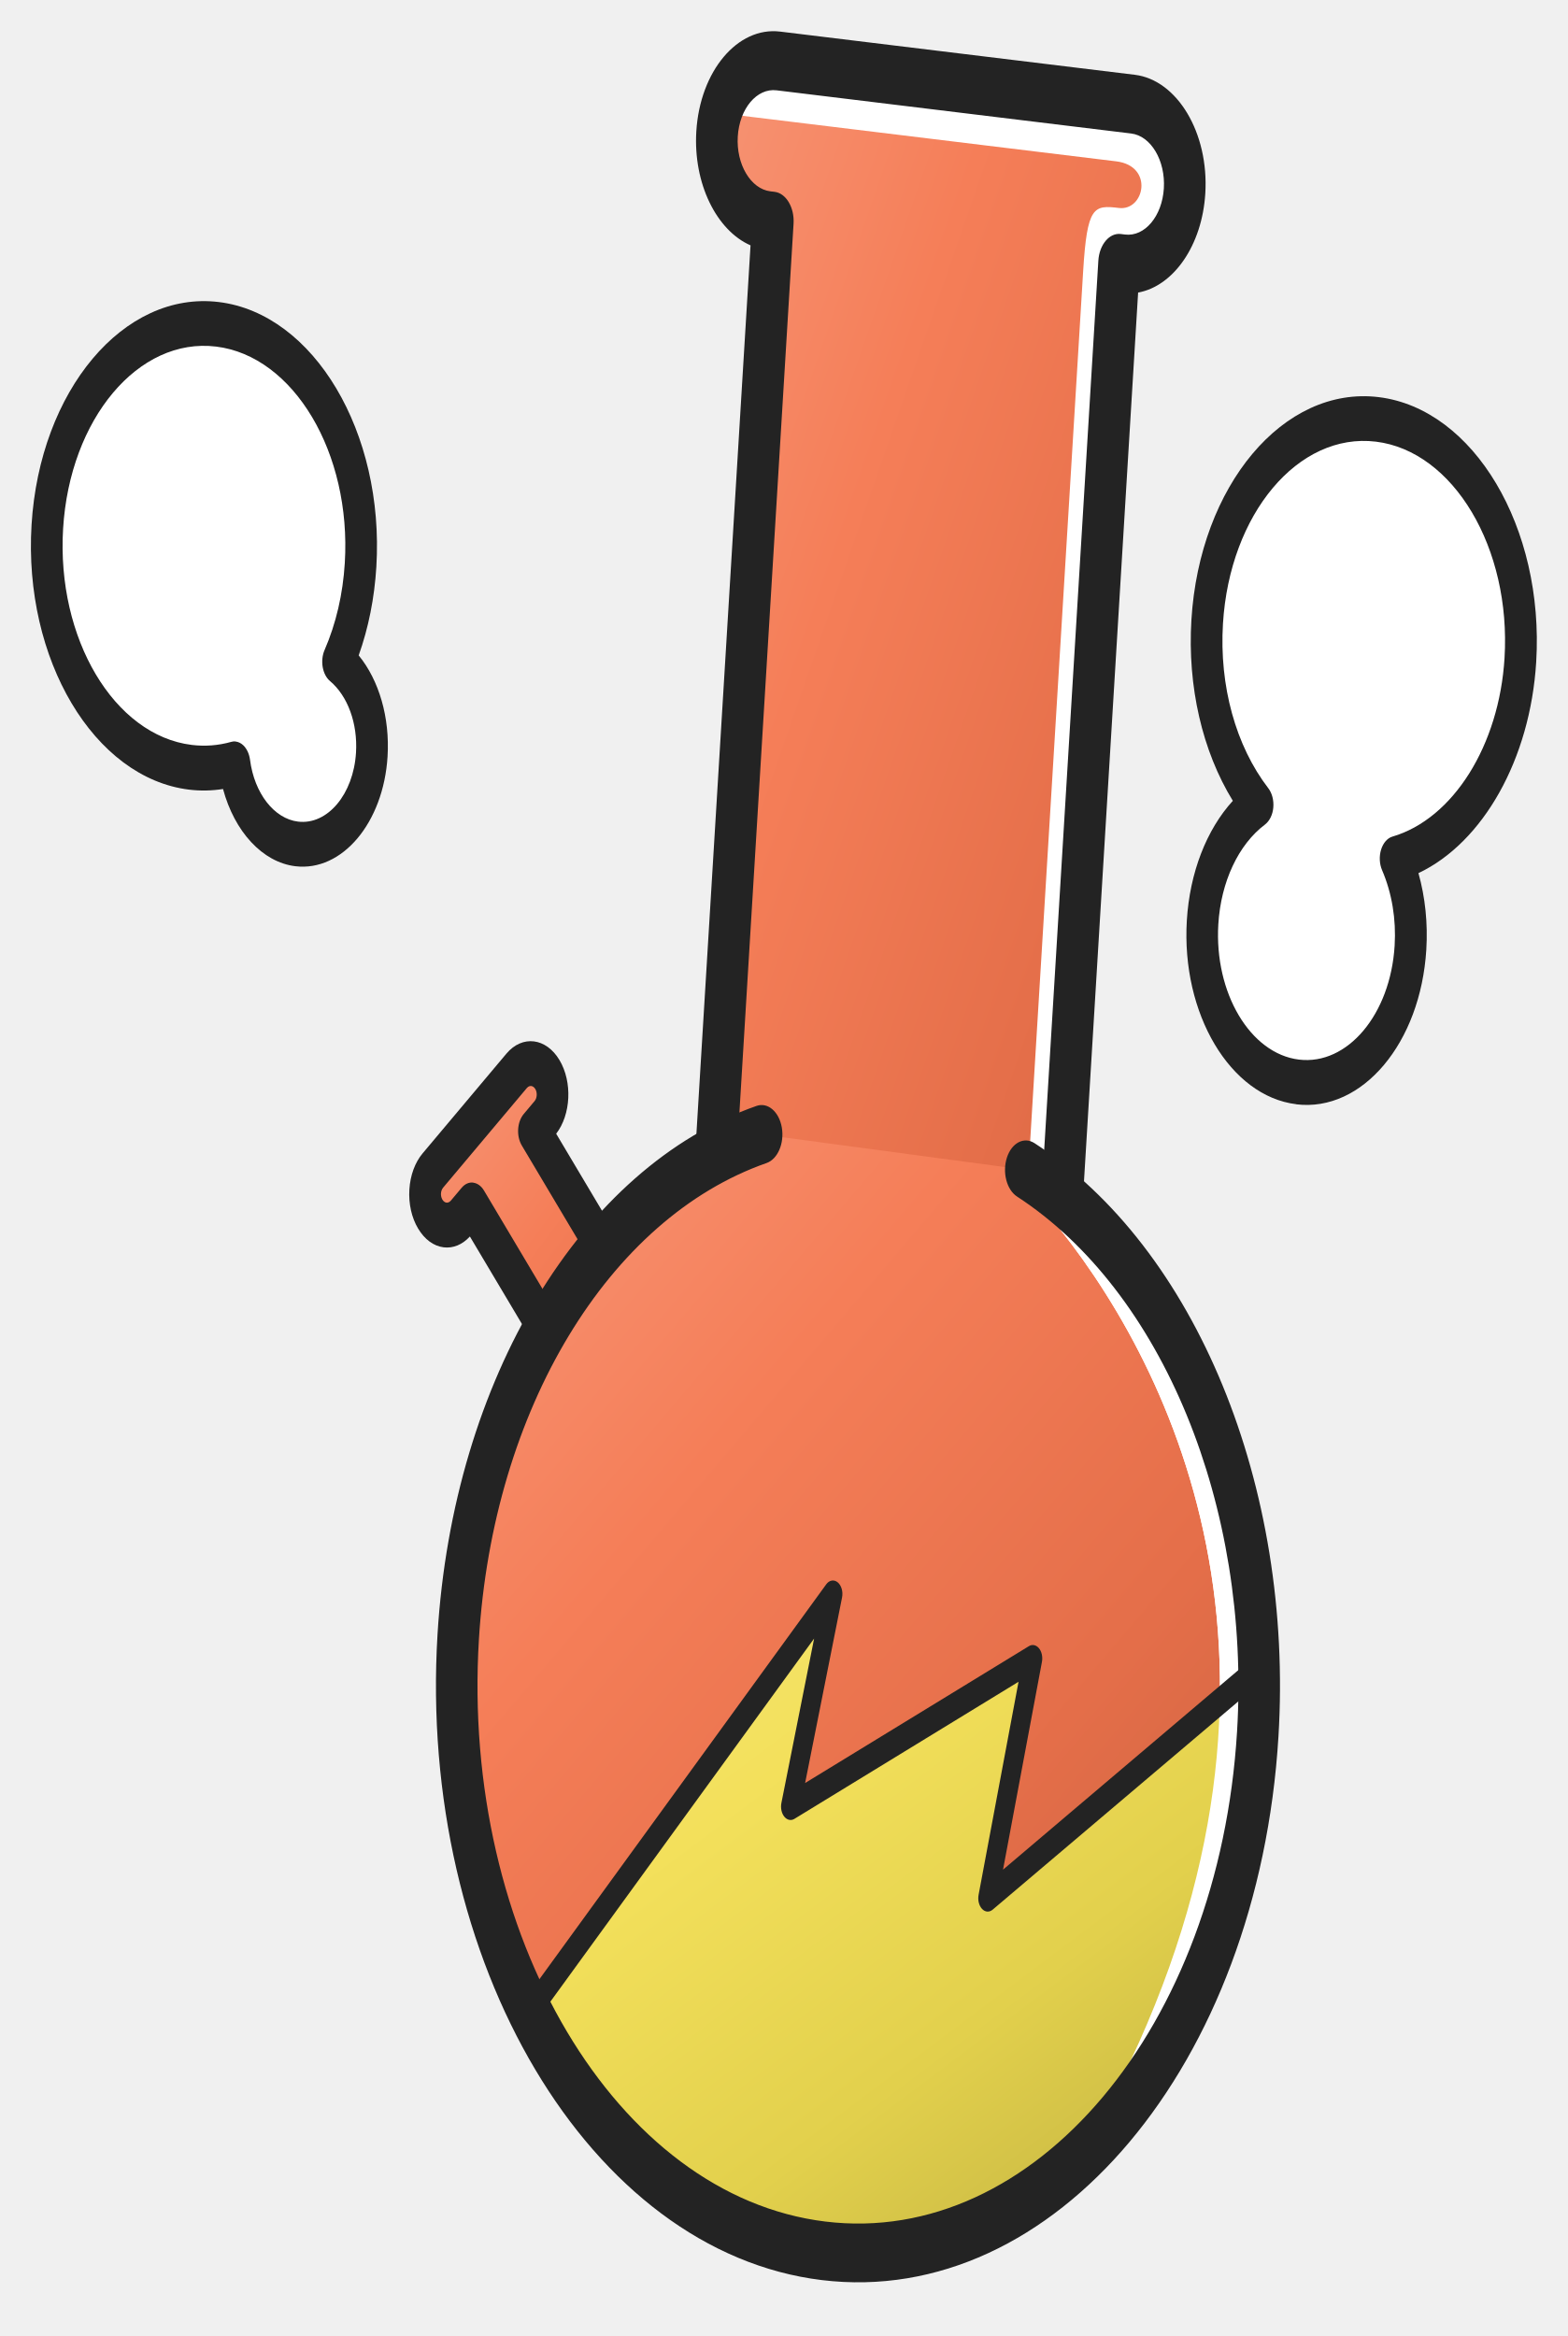
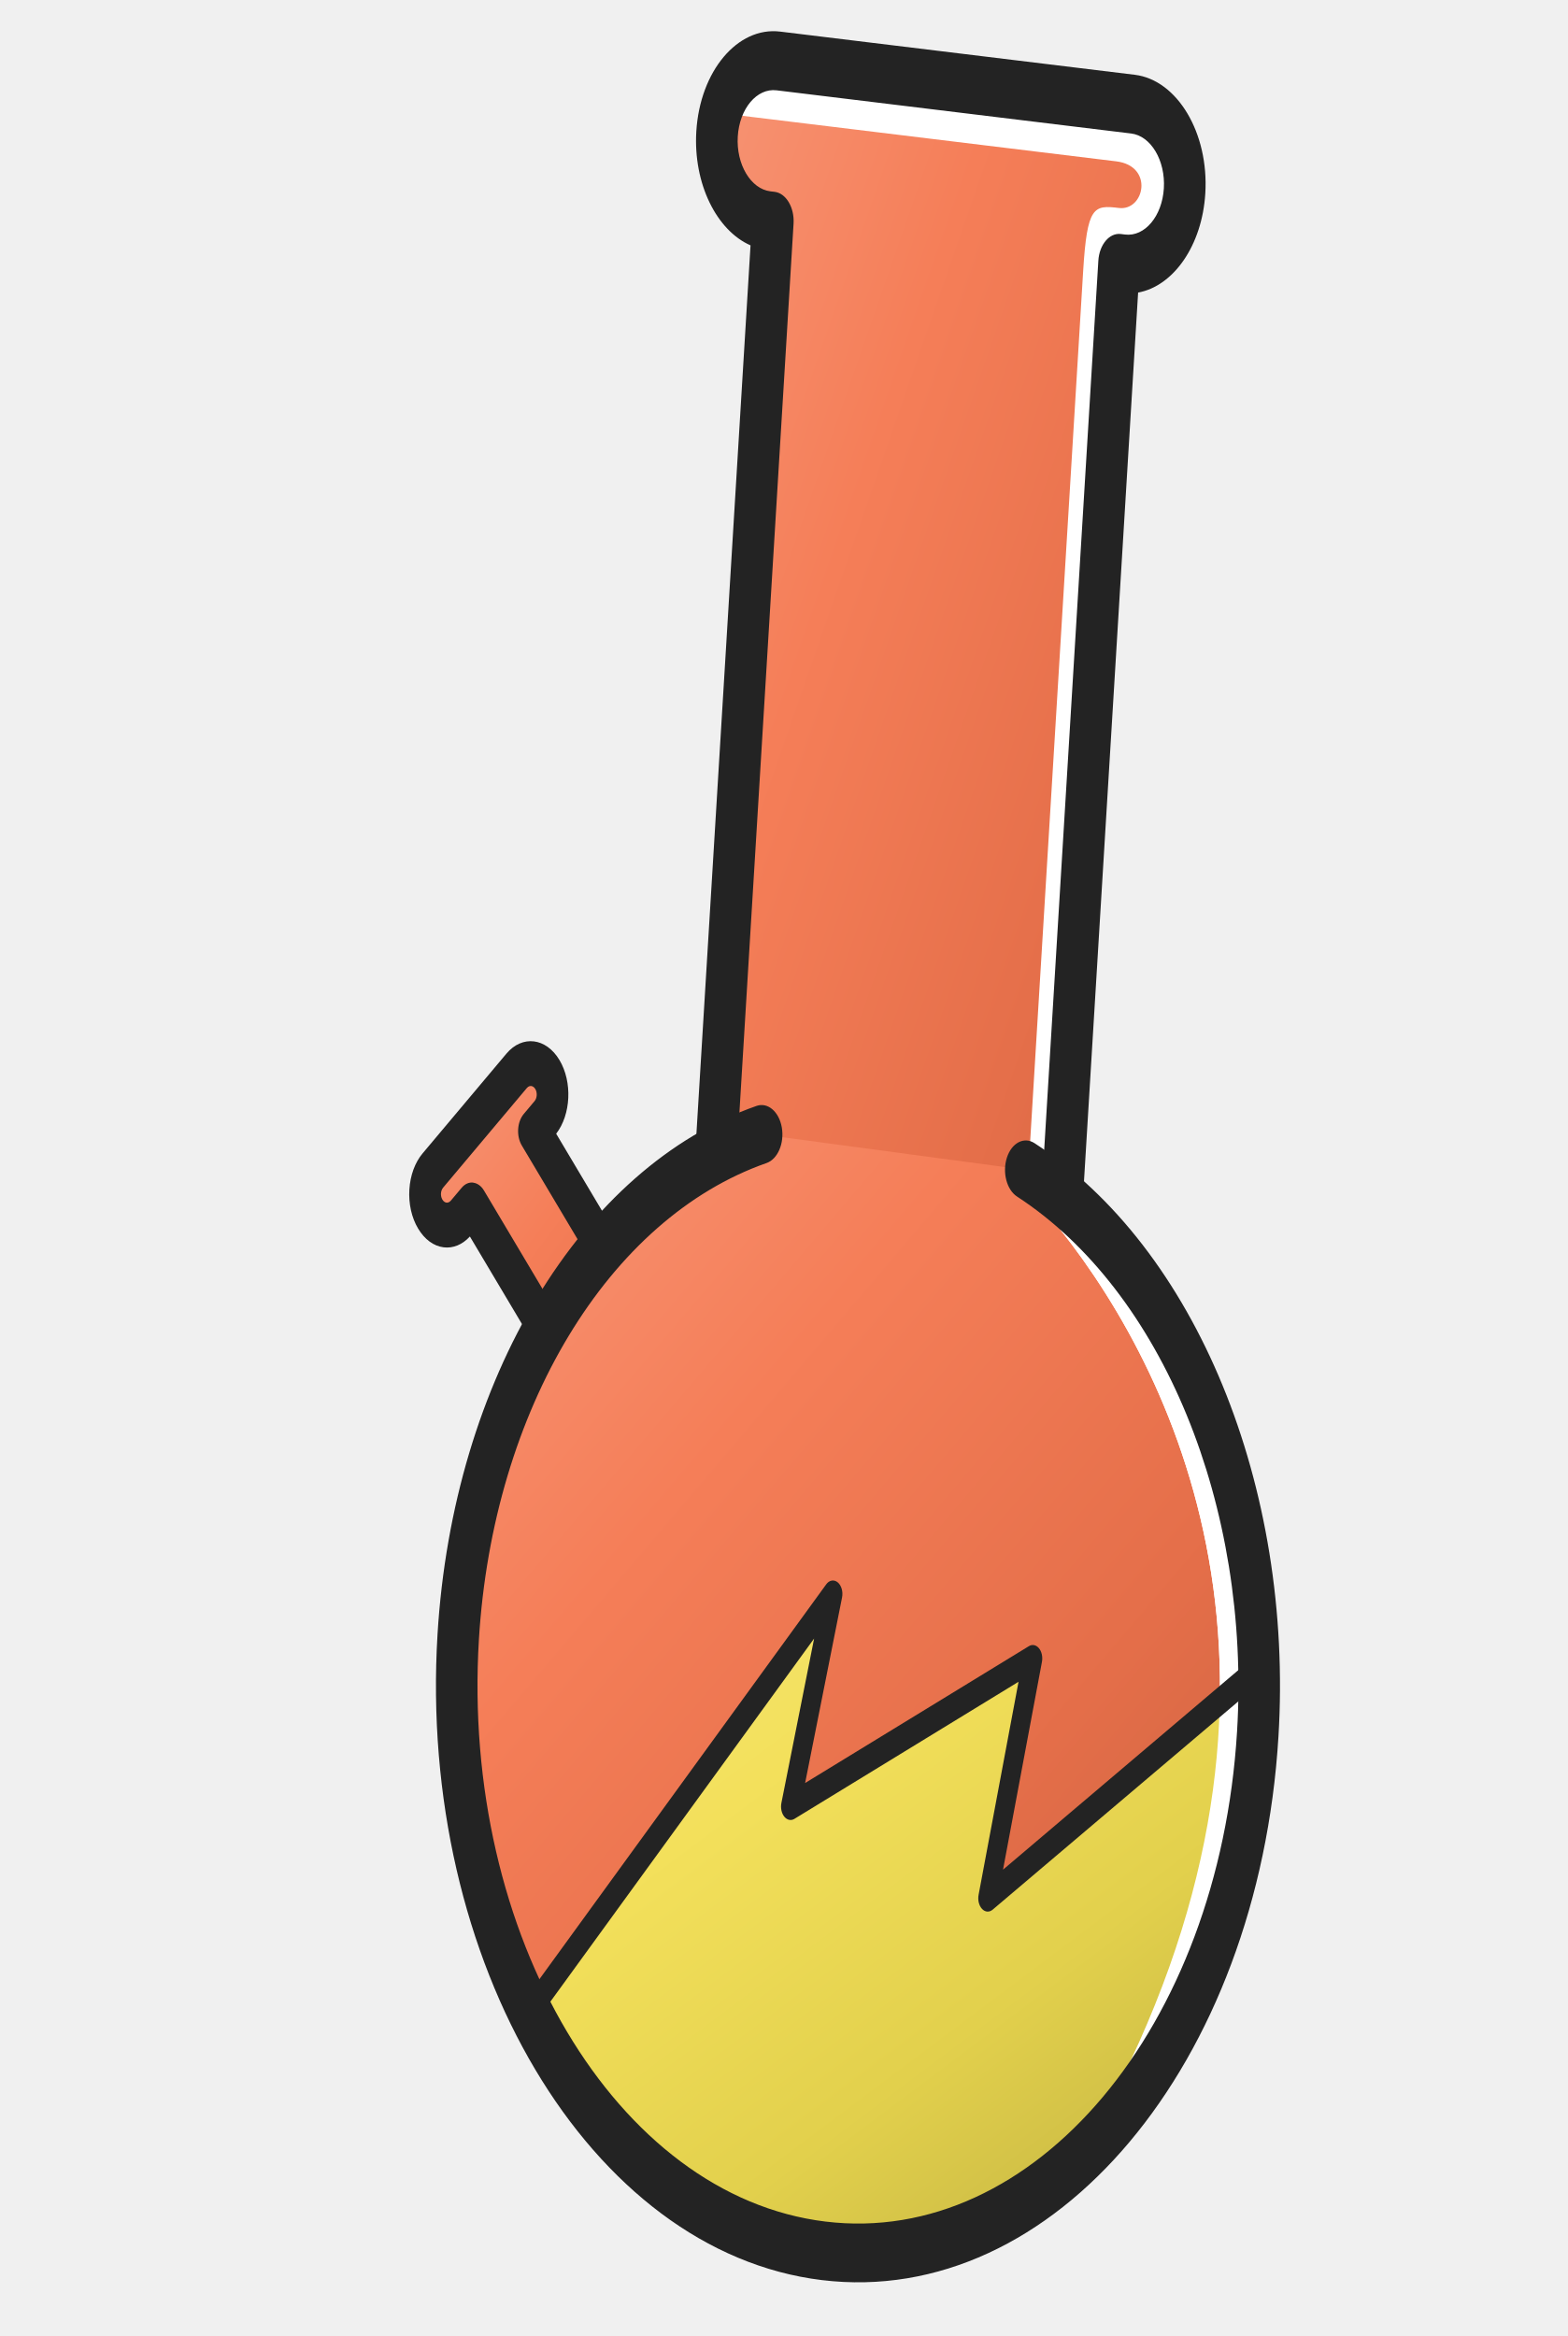
- <svg xmlns="http://www.w3.org/2000/svg" width="210" height="313" viewBox="-48 -294 210 313" data-detail="1">
+ <svg xmlns="http://www.w3.org/2000/svg" width="157.50" height="234.75" viewBox="-48 -294 210 313" data-detail="1">
  <defs>
    <linearGradient id="light-19363987" x1="0%" y1="0%" x2="85%" y2="100%">
      <stop offset="0%" stop-color="#f79677" />
      <stop offset="32%" stop-color="#f57e58" />
      <stop offset="68%" stop-color="#e46e49" />
      <stop offset="100%" stop-color="#c6603f" />
    </linearGradient>
    <linearGradient id="light-7a6aeee5" x1="0%" y1="0%" x2="85%" y2="100%">
      <stop offset="0%" stop-color="#f5e679" />
      <stop offset="32%" stop-color="#f3e05b" />
      <stop offset="68%" stop-color="#e2d04c" />
      <stop offset="100%" stop-color="#c4b442" />
    </linearGradient>
  </defs>
  <g>
    <g transform="translate(-45.96194 0) scale(0.7071068 1) translate(-409.0909 -892.3182) scale(1.136364)">
      <path d="M554.99 549.018C554.542 554.216 549.97 558.072 544.772 557.625L544.067 557.564L528.72 735.745L470.996 730.773L486.343 552.592L485.638 552.532C483.039 552.308 480.773 551.052 479.215 549.201C477.657 547.35 476.808 544.902 477.032 542.303C477.188 540.493 477.838 538.853 478.845 537.498C480.739 534.948 483.871 533.416 487.259 533.708L546.393 538.801C548.992 539.025 551.248 540.279 552.806 542.13C554.364 543.971 555.213 546.419 554.99 549.018Z" fill="url(#light-19363987)" />
      <path d="M554.99 549.017C554.542 554.215 549.97 558.072 544.772 557.624L544.067 557.564L534.137 672.854C531.108 670.24 528.926 668.493 528.926 668.493L528.854 665.519L538.069 558.531C538.732 550.829 539.816 550.678 544.046 551.043C548.276 551.407 549.931 546.091 543.576 545.543L479.349 540.011L478.845 537.498C480.739 534.948 483.871 533.415 487.259 533.707L546.393 538.8C548.992 539.024 551.248 540.278 552.806 542.13C554.365 543.971 555.214 546.418 554.99 549.017Z" fill="white" />
      <path d="M528.412 739.195L470.688 734.223C468.784 734.059 467.37 732.379 467.534 730.475L482.609 555.451C476.941 553.691 473.04 548.161 473.57 542.005C474.181 534.913 480.445 529.633 487.547 530.245L546.681 535.338C553.773 535.949 559.053 542.213 558.441 549.315C557.911 555.471 553.132 560.253 547.236 561.017L532.161 736.041C531.997 737.946 530.317 739.359 528.412 739.195ZM474.745 727.619L525.556 731.995L540.605 557.266C540.769 555.362 542.449 553.948 544.354 554.112L545.059 554.173C548.341 554.456 551.244 552.013 551.527 548.73C551.81 545.447 549.367 542.545 546.084 542.262L486.951 537.169C483.668 536.886 480.765 539.328 480.482 542.611C480.199 545.894 482.642 548.797 485.925 549.08L486.63 549.14C488.534 549.304 489.948 550.984 489.784 552.889L474.734 727.618L474.745 727.619Z" fill="#232323" />
      <path d="M490.962 712.746L446.489 659.89L448.294 658.371C449.837 657.072 450.035 654.768 448.737 653.225C447.439 651.682 445.135 651.484 443.592 652.782L429.627 664.533C428.084 665.831 427.885 668.135 429.183 669.678C430.482 671.221 432.786 671.419 434.329 670.121L436.134 668.602L480.607 721.458L490.95 712.756L490.962 712.746Z" fill="url(#light-19363987)" />
      <path d="M480.382 724.078C479.708 724.02 479.057 723.709 478.585 723.149L435.814 672.316C434.565 673.279 433.021 673.729 431.443 673.593C429.77 673.449 428.259 672.661 427.172 671.37C426.095 670.09 425.579 668.456 425.723 666.783C425.867 665.11 426.655 663.588 427.935 662.511L441.9 650.76C444.552 648.529 448.529 648.872 450.76 651.523C452.933 654.106 452.666 657.941 450.203 660.199L492.975 711.032C493.917 712.152 493.774 713.815 492.654 714.757L482.311 723.459C481.751 723.931 481.056 724.125 480.383 724.067L480.382 724.078ZM436.371 665.972C437.045 666.03 437.697 666.341 438.168 666.901L480.939 717.734L487.247 712.426L444.476 661.593C443.534 660.473 443.677 658.81 444.797 657.868L446.602 656.348C447.025 655.993 447.081 655.351 446.725 654.928C446.494 654.654 446.193 654.585 446.045 654.573C445.898 654.56 445.589 654.576 445.315 654.807L431.35 666.557C431.075 666.788 431.007 667.089 430.994 667.237C430.982 667.384 430.997 667.693 431.228 667.967C431.459 668.241 431.76 668.31 431.908 668.322C432.055 668.335 432.364 668.319 432.638 668.088L434.444 666.569C435.004 666.098 435.699 665.903 436.372 665.961L436.371 665.972Z" fill="#232323" />
      <path d="M567.204 731.002C565.399 751.962 554.107 769.836 537.925 780.749C525.691 789.002 510.663 793.283 494.806 791.918C457.989 788.747 430.709 756.324 433.879 719.518C436.403 690.225 457.443 666.968 484.477 660.286L528.532 664.462C532.131 666.118 535.545 668.077 538.745 670.303C557.735 683.535 569.334 706.275 567.204 731.002Z" fill="url(#light-19363987)" />
      <path d="M567.205 731.002C565.399 751.962 554.108 769.836 537.925 780.749C538.79 779.445 539.776 778.089 540.875 776.646C579.21 726.619 554.189 689.261 534.254 671.496C534.254 671.496 536.046 671.003 538.745 670.303C557.735 683.535 569.334 706.275 567.205 731.002Z" fill="white" />
      <path d="M444.716 763.667L495.262 715.242L489.106 738.965L529.413 722.286L522.271 750.196L567.914 722.761C567.914 722.761 562.266 752.771 559.602 757.121C556.937 761.471 543.063 776.717 543.063 776.717L525.627 785.561L506.567 792.219L487.798 789.966L471.29 784.463L452.638 771.366L444.717 763.656L444.716 763.667Z" fill="url(#light-7a6aeee5)" />
      <path d="M567.205 731.002C565.399 751.962 554.108 769.836 537.925 780.749C538.79 779.445 539.776 778.089 540.875 776.646C579.21 726.619 554.189 689.261 534.254 671.496C534.254 671.496 536.046 671.003 538.745 670.303C557.735 683.535 569.334 706.275 567.205 731.002Z" fill="white" />
      <path d="M494.498 795.368C455.84 792.039 427.088 757.879 430.419 719.21C433.005 689.18 454.389 664.151 483.622 656.916C485.485 656.462 487.359 657.588 487.824 659.451C488.279 661.314 487.153 663.188 485.289 663.653C458.927 670.17 439.652 692.742 437.32 719.815C434.319 754.664 460.233 785.463 495.082 788.465C529.931 791.467 560.731 765.552 563.732 730.703C566.021 704.124 551.287 678.772 527.063 667.612C525.319 666.815 524.563 664.757 525.36 663.013C526.157 661.269 528.215 660.513 529.959 661.31C556.824 673.684 573.175 701.804 570.636 731.287C567.306 769.945 533.146 798.697 494.488 795.367L494.498 795.368Z" fill="#232323" />
      <path d="M447.732 763.23C447.363 763.198 447.006 763.04 446.734 762.752C446.12 762.126 446.133 761.121 446.769 760.507L495.236 713.324C495.745 712.828 496.538 712.737 497.153 713.097C497.768 713.468 498.066 714.194 497.868 714.887L491.713 736.755L529.038 720.614C529.599 720.376 530.237 720.473 530.702 720.863C531.165 721.263 531.356 721.884 531.199 722.475L524.711 746.974L564.681 723.005C565.43 722.561 566.405 722.804 566.85 723.552C567.304 724.302 567.051 725.276 566.302 725.721L522.979 751.691C522.421 752.024 521.725 751.986 521.217 751.603C520.699 751.219 520.47 750.552 520.64 749.931L527.297 724.82L489.917 740.988C489.356 741.226 488.708 741.128 488.244 740.728C487.78 740.327 487.591 739.696 487.758 739.106L493.212 719.722L448.979 762.786C448.632 763.117 448.184 763.269 447.732 763.23Z" fill="#232323" />
-       <path d="M610.985 604.331C612.228 589.906 601.545 577.209 587.119 575.966C572.693 574.724 559.996 585.407 558.754 599.833C558.028 608.261 561.381 616.097 567.167 621.408C562.145 624.091 558.528 629.165 558.002 635.268C557.177 644.843 564.275 653.266 573.839 654.09C583.404 654.914 591.838 647.817 592.662 638.253C592.991 634.433 592.042 630.801 590.195 627.758C601.247 625.467 609.976 616.169 610.995 604.343L610.985 604.331Z" fill="white" />
-       <path d="M573.602 656.719C562.596 655.771 554.413 646.045 555.361 635.039C555.846 629.41 558.646 624.34 563.03 620.944C557.939 615.078 555.446 607.465 556.122 599.615C557.487 583.769 571.498 571.98 587.344 573.345C603.191 574.71 614.98 588.721 613.615 604.567C612.625 616.057 604.731 625.871 593.98 629.472C595.112 632.325 595.559 635.385 595.291 638.489C594.343 649.495 584.618 657.678 573.612 656.73L573.602 656.719ZM586.892 578.596C573.94 577.48 562.5 587.105 561.384 600.058C560.752 607.392 563.514 614.467 568.946 619.461C569.574 620.045 569.883 620.888 569.778 621.737C569.673 622.587 569.153 623.327 568.397 623.738C563.954 626.101 561.041 630.504 560.611 635.491C559.914 643.593 565.943 650.759 574.045 651.457C582.147 652.154 589.312 646.125 590.01 638.023C590.279 634.898 589.558 631.826 587.915 629.119C587.47 628.381 587.409 627.485 587.752 626.699C588.096 625.912 588.803 625.337 589.634 625.165C599.757 623.069 607.446 614.413 608.334 604.102C609.449 591.149 599.824 579.709 586.871 578.594L586.892 578.596Z" fill="#232323" />
-       <path d="M413.836 604.552C415.896 601.189 417.236 597.319 417.598 593.12C418.84 578.695 408.158 565.998 393.732 564.755C379.306 563.513 366.609 574.196 365.367 588.622C364.124 603.047 374.807 615.744 389.233 616.987C391.748 617.203 394.209 617.055 396.571 616.58C397.487 621.577 401.639 625.56 406.952 626.018C413.318 626.566 418.929 621.845 419.478 615.479C419.871 610.912 417.548 606.748 413.858 604.543L413.836 604.552Z" fill="white" />
-       <path d="M406.704 628.657C401.222 628.185 396.561 624.571 394.651 619.552C392.767 619.761 390.878 619.789 388.995 619.627C373.149 618.262 361.36 604.251 362.725 588.404C364.089 572.558 378.101 560.769 393.947 562.134C409.793 563.499 421.582 577.51 420.217 593.356C419.9 597.039 418.909 600.547 417.272 603.798C420.675 606.741 422.482 611.116 422.086 615.714C421.414 623.521 414.511 629.329 406.704 628.657ZM396.786 613.959C397.228 613.997 397.671 614.152 398.041 614.406C398.621 614.806 399.025 615.413 399.155 616.113C399.876 620.055 403.169 623.052 407.157 623.396C412.06 623.818 416.402 620.175 416.825 615.261C417.121 611.831 415.46 608.592 412.485 606.82C411.88 606.461 411.443 605.872 411.27 605.179C411.106 604.497 411.212 603.764 411.581 603.17C413.505 600.029 414.64 596.575 414.957 592.893C416.072 579.94 406.447 568.5 393.495 567.385C380.542 566.269 369.102 575.894 367.986 588.847C366.871 601.8 376.496 613.239 389.449 614.355C391.648 614.544 393.863 614.428 396.042 613.99C396.29 613.937 396.535 613.927 396.777 613.947L396.786 613.959Z" fill="#232323" />
    </g>
  </g>
</svg>
